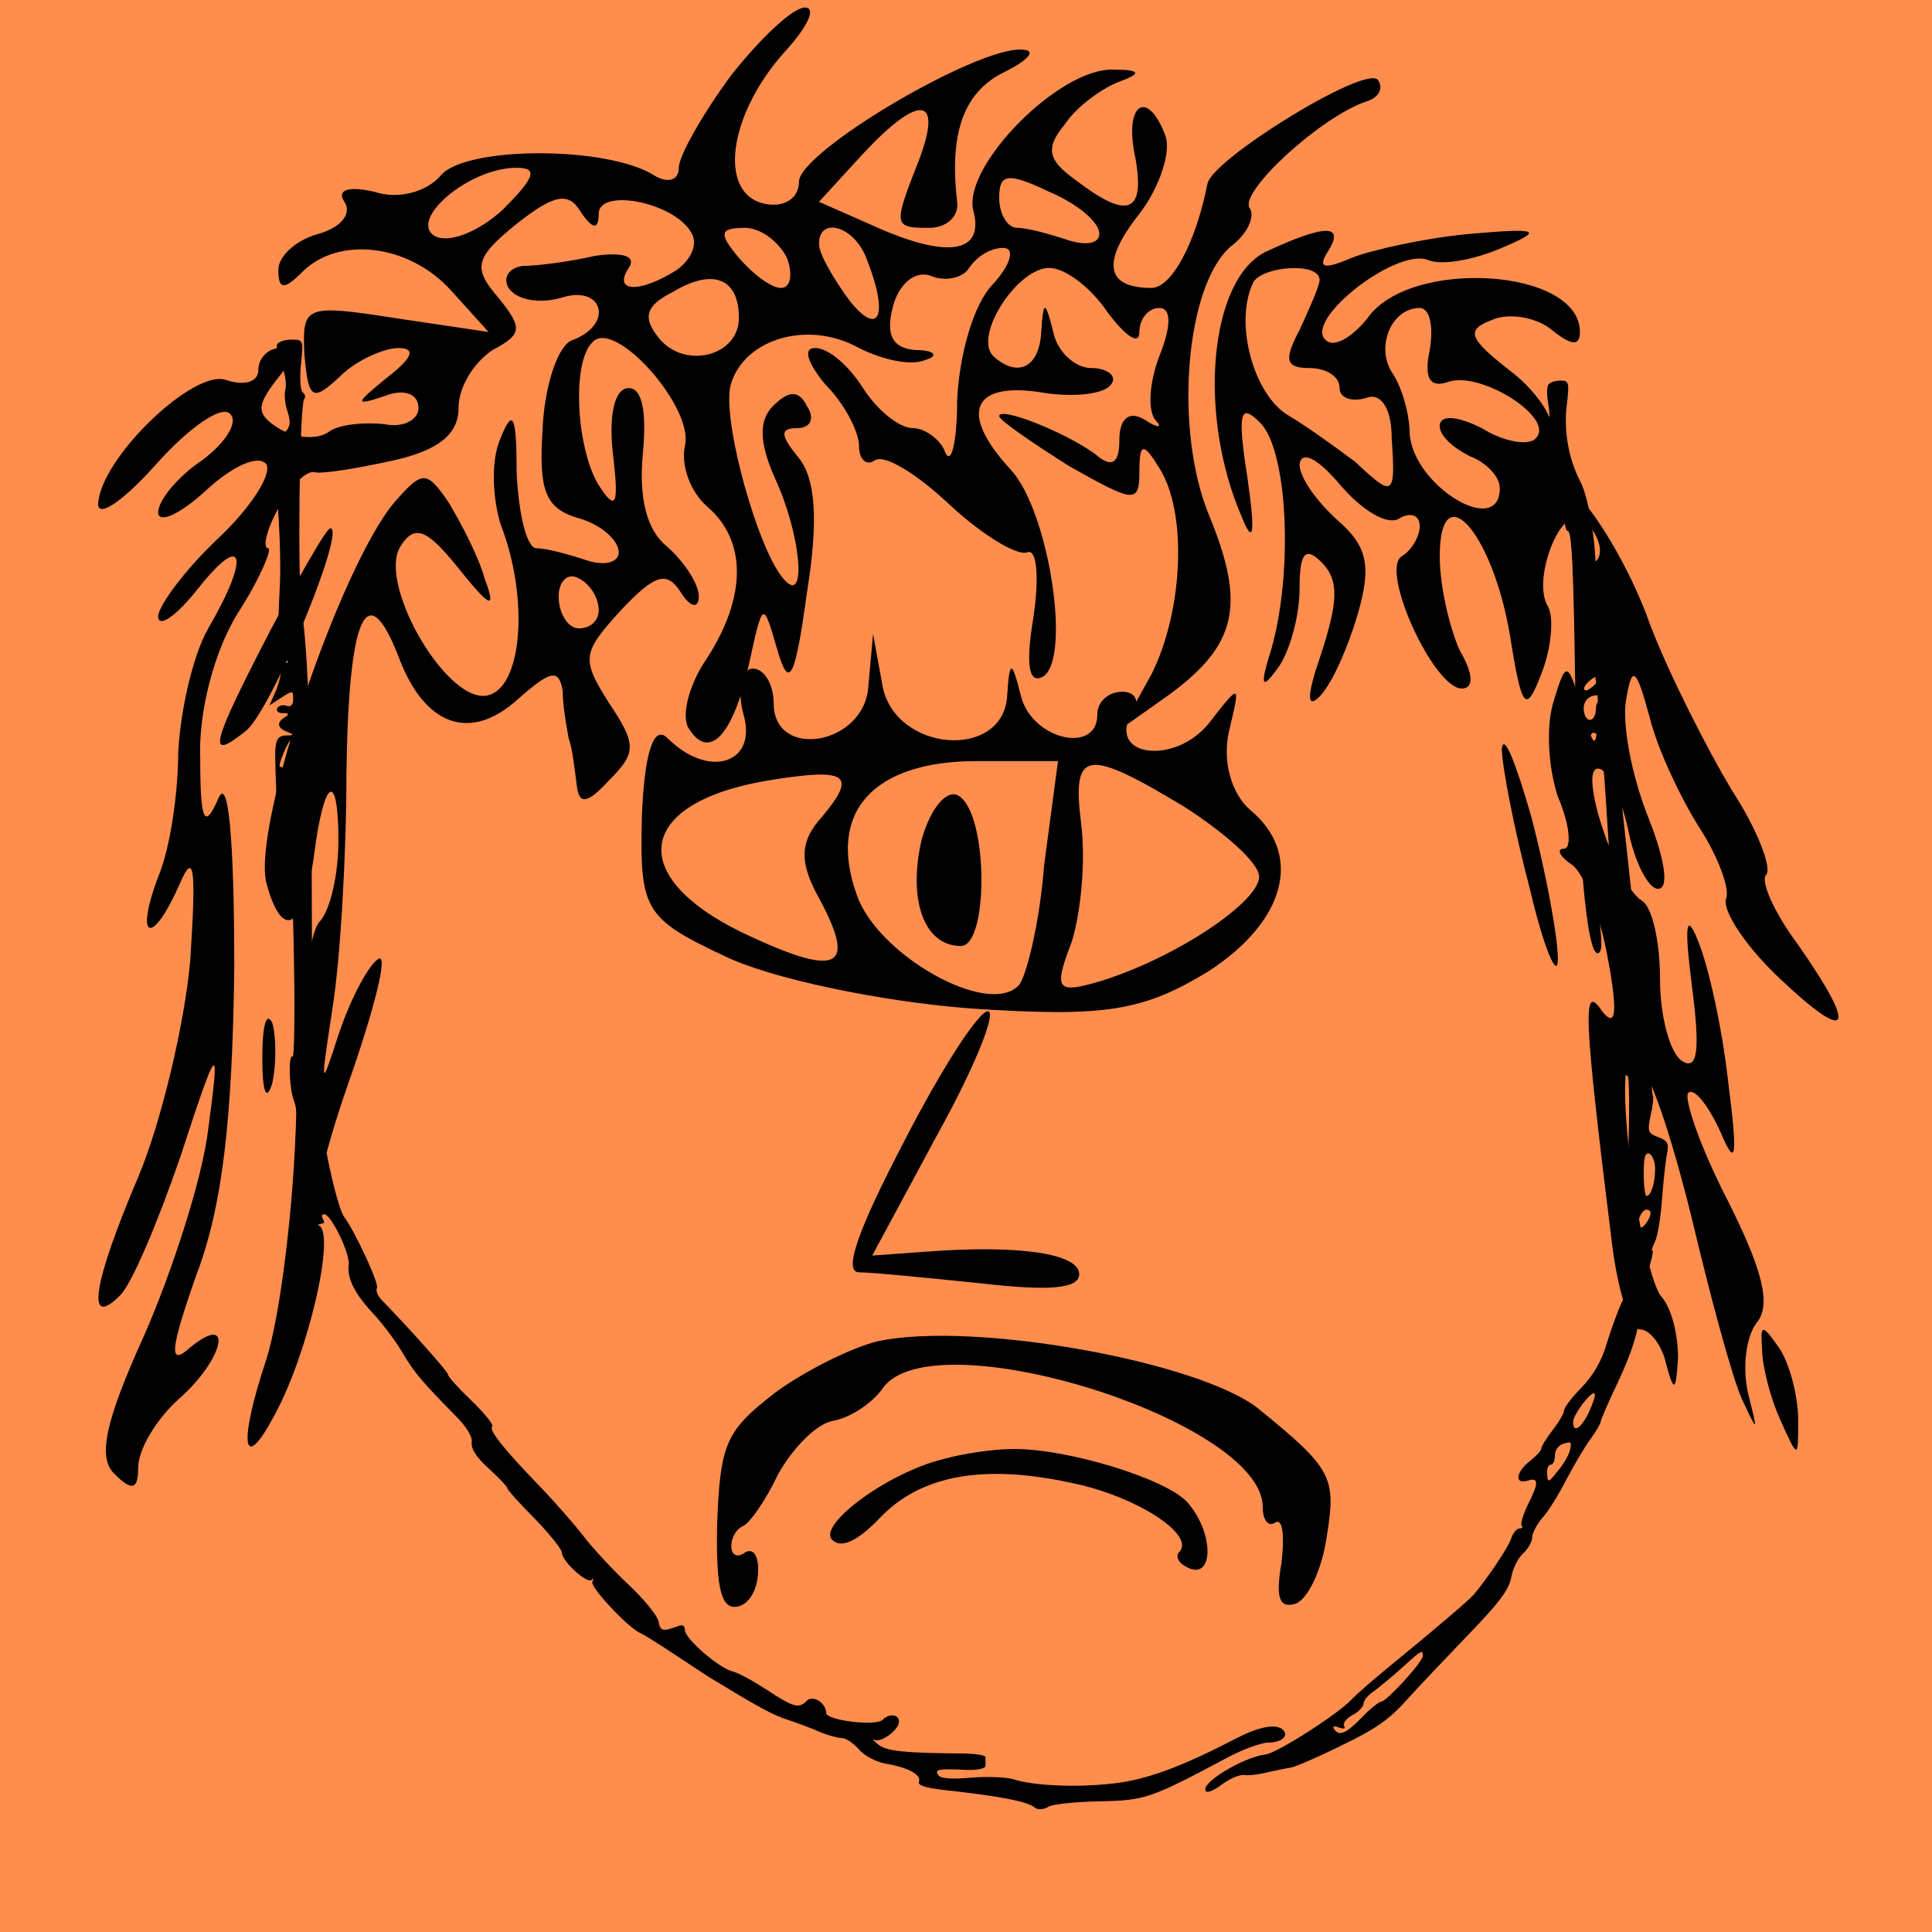
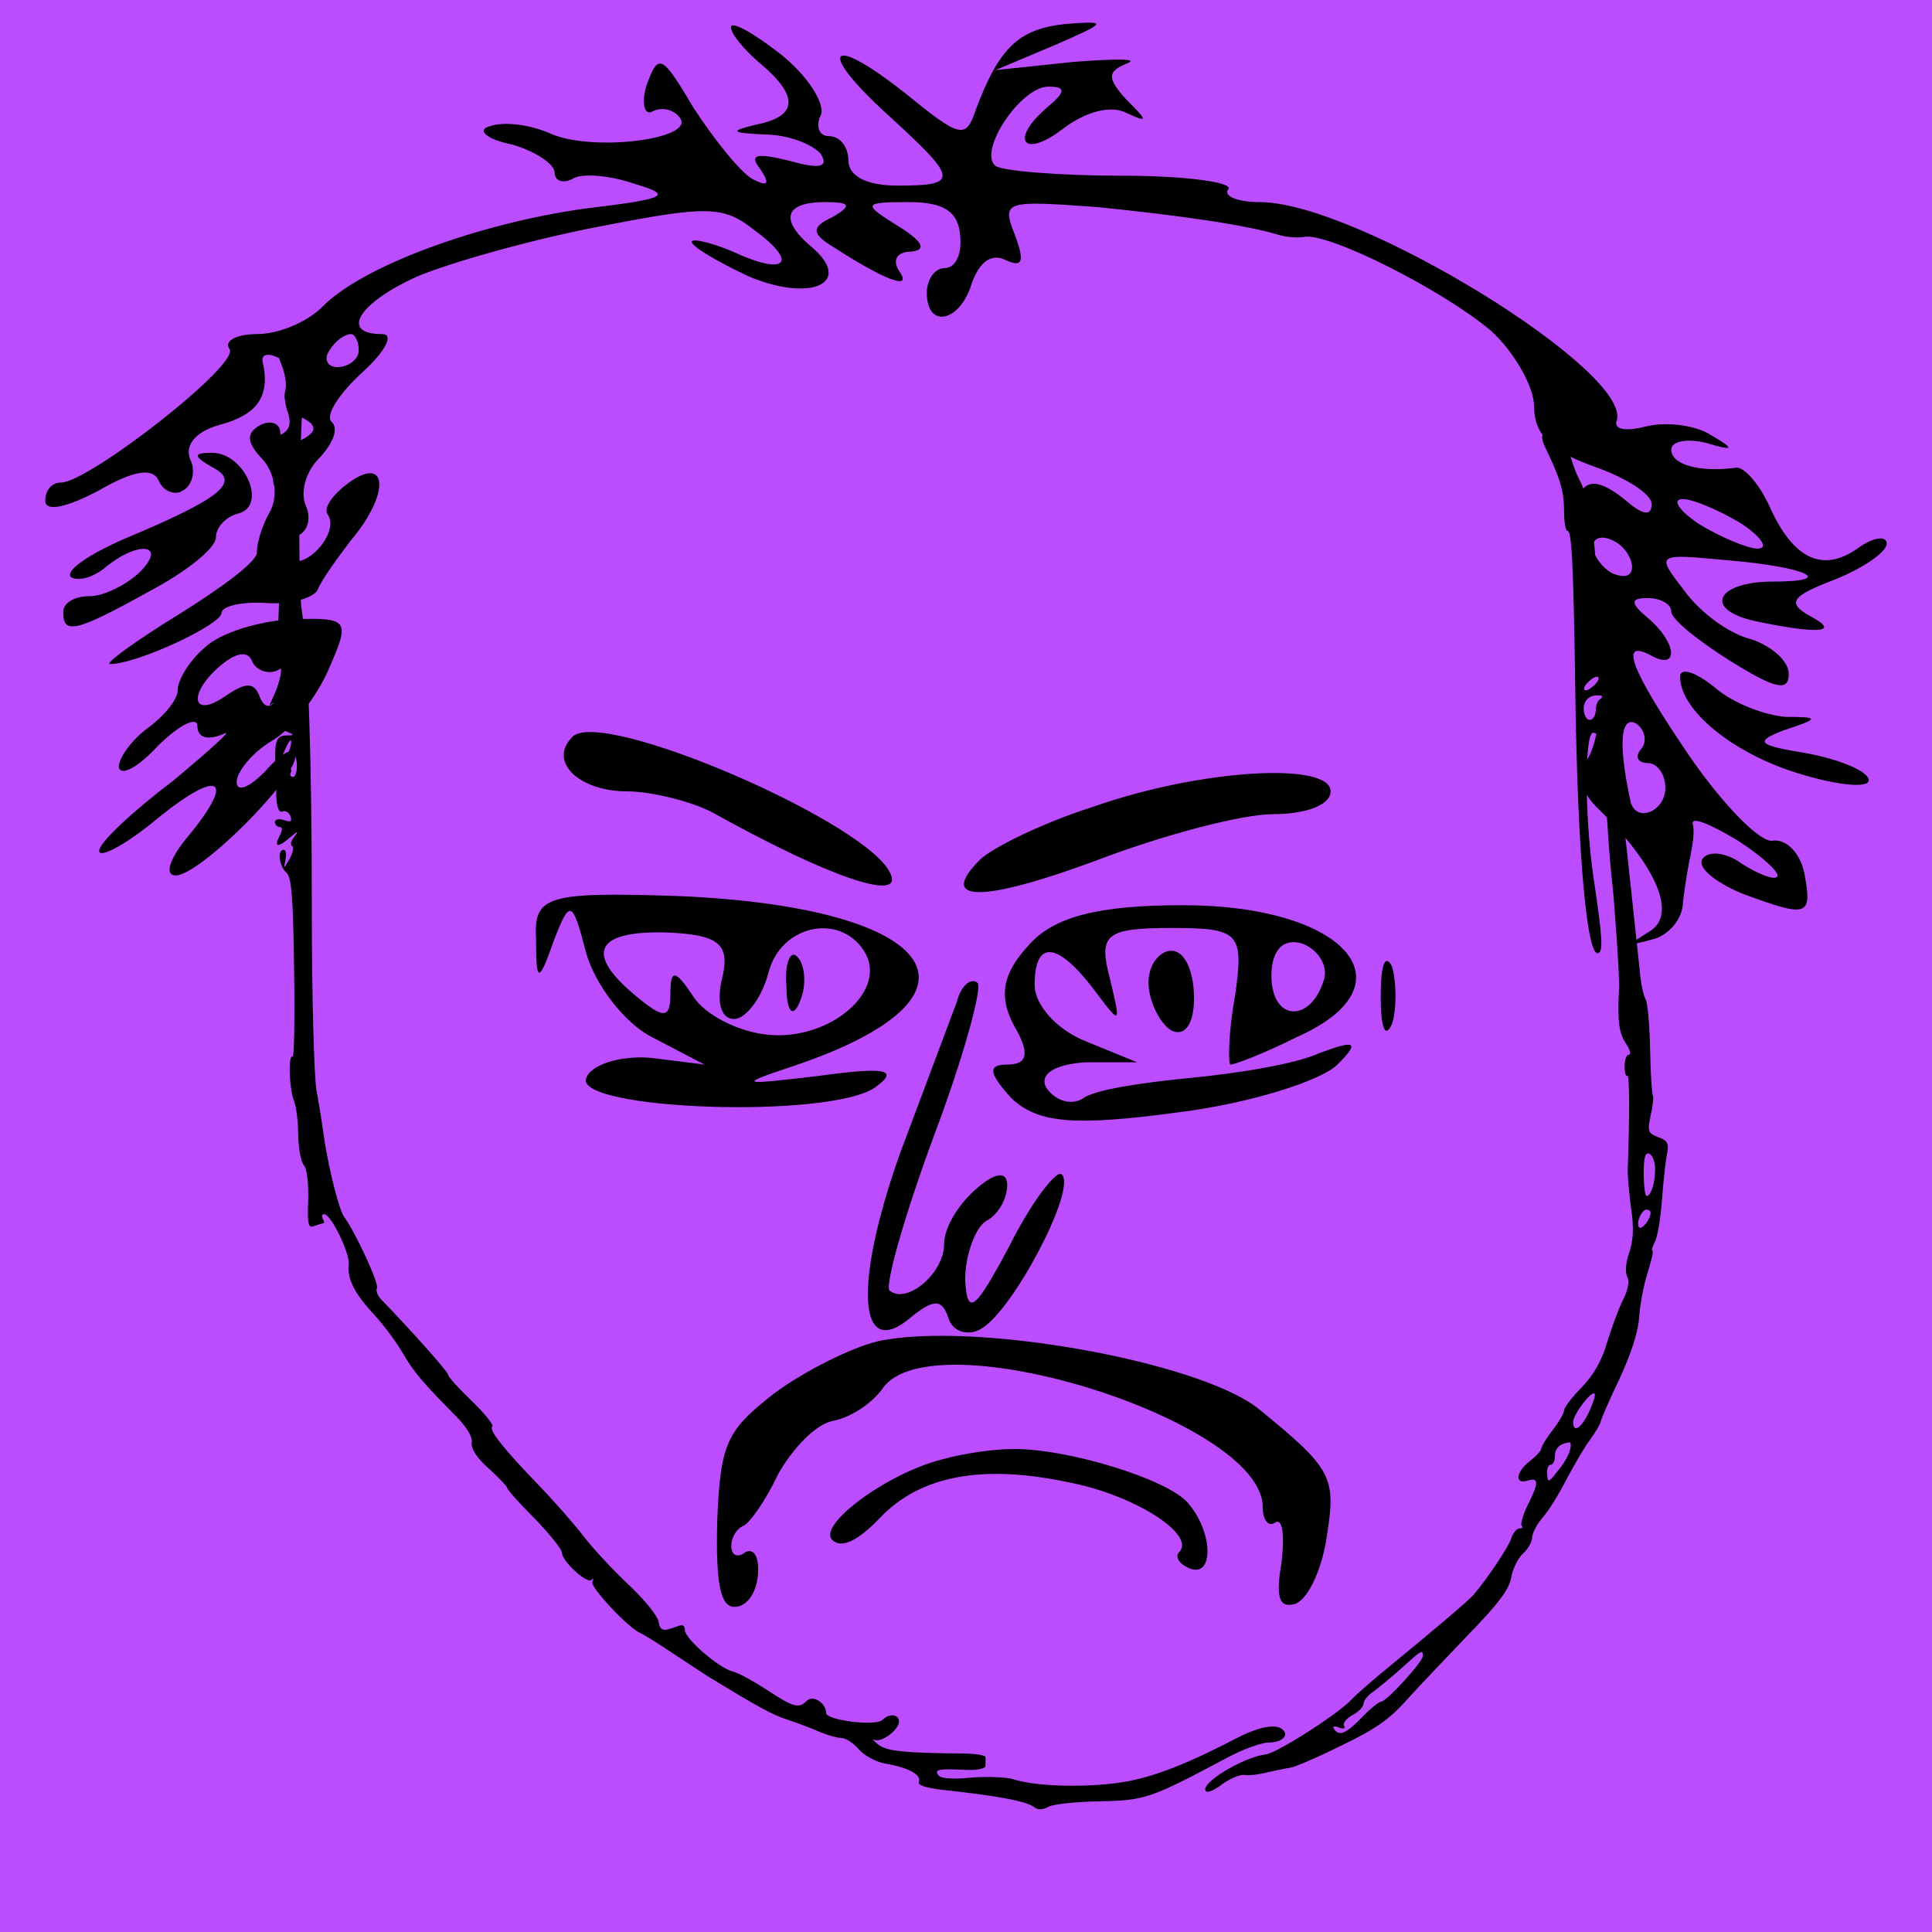
<svg xmlns="http://www.w3.org/2000/svg" width="256" height="256" viewBox="0 0 256 256" fill="none">
-   <g id="Frame 46">
-     <rect width="256" height="256" fill="#4DDFFF" />
-     <rect width="256" height="256" fill="#4DDFFF" />
-     <rect width="256" height="256" fill="#FF8D4D" />
+   <g id="Frame 43">
+     <rect width="256" height="256" fill="#BB4DFF" />
  </g>
  <g id="head">
    <path id="Vector" d="M36.733 45.604C36.552 45.905 36.794 47.112 37.276 48.259C37.759 49.406 38.001 50.915 37.82 51.579C37.639 52.243 37.759 53.631 38.121 54.597C38.906 56.89 37.94 57.856 34.5 58.218C33.595 58.339 34.017 60.089 34.983 60.089C35.466 60.089 35.707 60.331 35.526 60.693C35.345 60.995 35.466 61.296 35.888 61.296C36.311 61.296 36.431 61.9 36.311 62.805C36.13 63.65 36.19 64.314 36.371 64.314C36.794 64.314 37.276 73.428 37.095 77.291C36.673 86.043 36.733 86.767 37.639 87.25C38.303 87.672 38.303 87.793 37.759 87.853C37.276 87.853 37.035 88.216 37.216 88.578C37.337 89 37.035 90.268 36.612 91.415L35.707 93.467L37.276 92.441C38.785 91.475 38.846 91.475 38.846 92.622C38.846 93.406 38.544 93.708 38.001 93.527C37.518 93.346 36.975 93.467 36.733 93.829C36.552 94.191 36.854 94.493 37.458 94.493C38.303 94.493 38.363 94.613 37.759 95.036C36.612 95.7 36.733 96.484 38.061 96.967C39.027 97.39 39.027 97.45 37.88 97.45C36.612 97.51 36.371 98.174 36.492 101.434C36.492 102.399 36.612 104.27 36.612 105.538C36.673 106.987 36.975 107.711 37.397 107.53C37.82 107.349 38.303 107.65 38.484 108.133C38.725 108.858 38.544 108.978 37.639 108.677C36.975 108.435 36.431 108.556 36.431 108.918C36.431 109.28 36.733 109.582 37.035 109.582C37.458 109.582 37.458 109.944 37.035 110.789C36.25 112.298 36.854 112.358 38.484 110.91C39.51 110.065 39.63 110.065 38.966 110.91C38.544 111.453 38.423 111.996 38.725 112.117C38.966 112.177 38.846 112.962 38.363 113.807C37.578 115.195 37.578 115.195 37.82 113.928C38.001 113.203 37.88 112.6 37.578 112.6C36.733 112.6 36.975 114.773 37.94 115.618C38.604 116.161 38.846 118.696 38.966 128.293C39.087 134.871 38.966 140.122 38.785 140.002C38.182 139.64 38.303 144.046 38.906 145.736C39.268 146.52 39.51 148.693 39.51 150.444C39.57 152.254 39.872 154.005 40.294 154.427C40.656 154.85 40.898 156.721 40.837 159.014C40.717 162.273 40.837 162.756 41.622 162.455C42.165 162.273 42.709 162.092 42.829 162.092C43.01 162.092 42.95 161.791 42.769 161.489C42.588 161.127 42.648 160.885 42.95 160.885C43.855 160.885 46.33 165.955 46.209 167.525C45.968 169.456 46.994 171.448 49.71 174.345C50.857 175.612 52.486 177.785 53.331 179.234C54.84 181.829 55.987 183.157 60.272 187.503C61.781 189.012 62.626 190.339 62.506 191.124C62.385 191.909 63.109 193.116 64.739 194.564C66.127 195.832 67.213 196.979 67.213 197.16C67.213 197.401 68.843 199.212 70.835 201.204C72.827 203.256 74.456 205.308 74.456 205.73C74.456 206.877 77.776 209.895 78.379 209.352C78.621 209.05 78.681 209.171 78.5 209.593C78.078 210.197 83.268 215.75 84.898 216.414C85.32 216.595 87.252 217.802 89.244 219.13C91.236 220.458 93.288 221.785 93.831 222.147C100.168 226.01 102.402 227.278 104.393 227.881C105.661 228.304 107.592 229.028 108.679 229.511C109.705 229.934 110.972 230.296 111.515 230.296C112.059 230.296 113.085 230.96 113.809 231.805C114.533 232.65 116.042 233.434 117.249 233.676C120.207 234.159 122.078 235.124 121.776 236.03C121.535 236.573 122.561 236.875 124.975 237.176C132.278 237.961 136.081 238.685 137.046 239.47C137.469 239.832 138.193 239.832 138.917 239.41C139.521 239.047 142.599 238.746 145.677 238.685C151.713 238.565 152.437 238.323 162.517 232.951C164.629 231.805 167.164 230.899 168.07 230.899C170.001 230.899 170.967 229.813 169.76 229.028C168.734 228.425 166.561 228.907 163.784 230.356C156.481 234.159 151.834 235.849 147.428 236.331C142.539 236.875 136.926 236.633 134.149 235.728C133.304 235.486 130.83 235.366 128.657 235.547C126.061 235.788 124.552 235.667 124.311 235.185C123.828 234.46 124.311 234.34 128.053 234.521C129.502 234.581 130.588 234.34 130.588 233.977C130.588 233.615 130.588 233.132 130.588 232.831C130.588 232.589 129.441 232.408 127.993 232.348C119.664 232.287 117.491 232.046 116.344 231.141C115.74 230.658 115.499 230.356 115.861 230.537C116.766 230.96 119.12 229.209 119.12 228.123C119.12 227.157 117.853 226.976 116.948 227.881C116.042 228.787 109.463 227.942 109.463 226.976C109.463 225.648 107.713 224.562 106.928 225.346C105.842 226.433 105.178 226.252 101.677 223.958C99.927 222.811 97.875 221.665 97.09 221.484C95.219 221.001 90.753 217.138 90.753 215.991C90.753 215.388 90.451 215.206 89.727 215.508C87.795 216.233 87.493 216.112 87.252 214.844C87.131 214.12 85.381 211.947 83.329 210.016C81.277 208.084 78.5 205.127 77.233 203.437C75.965 201.807 73.309 198.789 71.378 196.798C66.731 191.969 64.739 189.494 65.222 189.012C65.463 188.83 64.196 187.261 62.506 185.632C60.755 183.942 59.367 182.433 59.367 182.131C59.367 181.769 54.418 176.216 50.555 172.232C50.012 171.689 49.77 170.965 49.951 170.663C50.253 170.12 47.115 163.3 45.606 161.247C44.942 160.342 43.674 155.332 43.01 151.228C42.769 149.417 42.286 146.339 41.924 144.408C41.622 142.537 41.32 132.035 41.32 121.17C41.32 99.623 40.837 86.525 39.992 80.912C39.389 77.17 39.691 53.933 40.294 52.907C40.536 52.605 40.415 52.182 40.113 52.001C39.811 51.76 39.691 50.13 39.872 48.32C40.234 45.06 40.173 45 38.665 45C37.82 45 36.975 45.241 36.733 45.604ZM38.423 99.14C38.182 99.683 38.303 99.985 38.604 99.744C38.966 99.563 39.268 100.227 39.328 101.192C39.389 102.158 39.148 102.943 38.846 102.943C38.484 102.943 38.363 102.641 38.544 102.339C38.725 101.977 38.484 101.735 38.001 101.735C37.458 101.735 37.035 101.615 37.035 101.494C37.035 100.83 38.242 98.114 38.484 98.114C38.665 98.114 38.604 98.537 38.423 99.14Z" fill="black" />
    <path id="Vector_2" d="M205.129 51.036C204.948 51.337 204.948 52.605 205.189 53.752C205.431 55.14 205.31 56.226 204.827 56.77C204.224 57.494 204.224 58.097 204.646 59.063C206.759 63.409 207.241 65.099 207.241 67.573C207.241 69.082 207.422 70.35 207.724 70.35C208.267 70.35 208.509 74.937 208.75 92.682C209.052 112.962 210.259 126.784 211.768 126.301C212.432 126.059 212.372 124.43 211.104 115.98C209.957 107.771 209.957 97.088 211.104 97.088C212.07 97.088 212.372 98.838 212.975 108.978C213.156 112.117 213.458 115.497 213.579 116.523C213.881 118.816 214.605 129.5 214.545 130.707C214.303 135.052 214.484 136.803 215.39 138.191C215.993 139.036 216.174 139.76 215.812 139.76C215.51 139.76 215.269 140.424 215.269 141.269C215.269 142.054 215.39 142.657 215.631 142.537C215.933 142.356 215.933 147.848 215.691 154.85C215.631 155.695 215.872 158.048 216.114 160.04C216.536 162.696 216.416 164.386 215.872 166.016C215.39 167.343 215.329 168.611 215.631 169.214C215.933 169.758 215.752 170.904 215.027 172.293C214.424 173.5 213.519 176.035 212.915 177.966C212.251 180.32 211.104 182.252 209.595 183.821C208.267 185.149 207.241 186.537 207.241 186.899C207.241 187.261 206.578 188.408 205.733 189.494C204.888 190.581 204.224 191.667 204.224 191.969C204.224 192.21 203.56 192.935 202.715 193.599C200.844 195.047 200.663 196.737 202.413 196.194C203.922 195.711 203.922 196.496 202.413 199.453C201.809 200.721 201.447 201.928 201.628 202.169C201.87 202.35 201.689 202.531 201.326 202.531C200.964 202.531 200.481 203.135 200.24 203.859C199.878 205.006 197.162 209.05 195.291 211.283C194.566 212.128 189.617 216.293 184.608 220.397C182.314 222.268 179.779 224.441 179.055 225.226C177.244 227.157 169.217 232.287 167.708 232.469C164.69 232.831 158.835 236.392 159.801 237.357C159.982 237.599 161.008 237.176 161.974 236.392C163 235.667 164.267 235.124 164.871 235.185C165.414 235.305 166.863 235.124 168.009 234.822C169.156 234.581 170.544 234.279 171.027 234.219C171.51 234.159 174.528 232.891 177.667 231.322C182.193 229.149 184.064 227.881 186.418 225.226C188.108 223.355 191.79 219.492 194.627 216.534C198.49 212.551 199.938 210.68 200.24 209.05C200.421 207.903 201.145 206.455 201.809 205.851C202.473 205.248 203.016 204.282 203.016 203.739C203.016 203.195 203.62 201.988 204.405 201.083C205.189 200.238 206.578 197.944 207.543 196.073C208.569 194.142 209.957 191.728 210.742 190.702C211.466 189.675 212.07 188.649 212.07 188.468C212.07 188.227 213.156 185.692 214.545 182.795C216.174 179.294 217.08 176.457 217.2 174.466C217.321 172.836 217.804 170.18 218.347 168.551C218.83 166.981 219.132 165.714 218.951 165.714C218.77 165.714 218.951 165.231 219.252 164.627C219.615 163.963 220.037 161.489 220.218 159.014C220.399 156.54 220.701 153.823 220.882 152.918C221.184 151.53 220.942 151.107 219.735 150.685C218.347 150.142 218.287 149.9 218.709 147.848C219.011 146.581 219.132 145.373 219.011 145.192C218.89 145.011 218.709 142.235 218.649 139.096C218.589 136.018 218.347 132.94 218.045 132.397C217.744 131.854 217.381 130.103 217.261 128.474C216.838 124.49 215.209 109.159 214.484 102.943C214.182 100.106 213.881 94.794 213.82 91.052C213.76 85.68 213.519 83.87 212.613 82.18C211.829 80.671 211.466 78.8 211.466 76.204C211.466 71.738 210.501 65.823 209.354 63.711C207.845 60.813 207.181 57.011 207.604 53.691C207.966 50.673 207.905 50.432 206.759 50.432C206.034 50.432 205.31 50.673 205.129 51.036ZM211.466 90.569C211.044 91.052 210.44 91.475 210.139 91.475C209.776 91.475 209.837 91.052 210.259 90.569C210.682 90.087 211.285 89.664 211.587 89.664C211.949 89.664 211.889 90.087 211.466 90.569ZM212.251 92.501C211.829 92.622 211.466 93.285 211.466 93.889C211.466 95.338 210.501 95.941 210.018 94.794C209.475 93.346 210.259 92.078 211.708 92.139C212.372 92.139 212.613 92.32 212.251 92.501ZM219.313 154.85C219.313 156.781 218.77 158.471 218.166 158.471C217.985 158.471 217.804 157.143 217.804 155.513C217.804 153.401 217.985 152.677 218.528 152.858C218.951 153.039 219.313 153.944 219.313 154.85ZM218.709 160.704C218.709 161.549 217.562 162.998 217.2 162.636C216.717 162.153 217.502 160.282 218.166 160.282C218.468 160.282 218.709 160.463 218.709 160.704ZM210.561 187.08C209.535 189.253 208.449 189.977 208.449 188.408C208.449 187.442 210.863 184.243 211.285 184.666C211.466 184.787 211.104 185.873 210.561 187.08ZM208.026 192.15C207.905 192.754 207.181 194.021 206.396 194.927C205.189 196.496 205.069 196.496 205.008 195.349C204.948 194.625 205.129 194.082 205.491 194.082C205.793 194.082 206.034 193.538 206.034 192.935C206.034 191.909 206.698 191.245 207.966 191.124C208.147 191.064 208.207 191.547 208.026 192.15ZM188.531 219.431C188.531 220.216 183.702 225.467 183.038 225.467C182.737 225.467 181.529 226.433 180.443 227.58C178.33 229.752 177.425 230.115 176.761 229.089C176.52 228.726 176.822 228.666 177.425 228.907C178.089 229.149 178.33 229.028 178.089 228.666C177.908 228.364 178.391 227.7 179.175 227.278C180.02 226.855 180.684 226.131 180.684 225.709C180.684 225.346 181.288 224.562 182.073 224.079C182.797 223.536 184.487 222.147 185.754 221.001C188.35 218.647 188.531 218.526 188.531 219.431Z" fill="black" />
  </g>
-   <g id="hair">
-     <path id="Vector" d="M96.845 10.023C93.131 15.065 89.947 20.639 89.947 22.231C89.947 23.823 88.62 24.354 86.763 23.292C80.66 19.311 61.556 19.311 58.372 23.292C56.515 25.415 52.8 26.477 49.616 25.415C46.167 24.619 44.575 25.15 45.636 26.742C46.697 28.335 45.105 30.192 42.187 30.988C39.268 31.785 36.88 33.908 36.88 35.765C36.88 38.419 37.676 38.419 40.064 36.031C44.84 31.254 54.127 32.315 59.699 38.419L64.74 43.992L52.269 42.135C40.329 40.277 40.064 40.542 40.329 46.911C40.86 53.015 41.391 53.281 45.105 49.831C47.228 47.708 50.943 46.115 52.8 46.115C55.188 46.115 54.657 47.442 51.208 50.096C46.963 53.546 46.963 53.812 50.943 52.485C53.596 51.423 55.453 52.219 55.453 54.077C55.453 55.669 53.331 56.731 50.943 56.2C48.289 55.935 44.84 56.2 43.513 57.261C41.921 58.323 39.003 58.058 36.88 56.731C33.961 54.873 33.961 53.812 36.615 50.361C39.003 47.442 39.268 46.115 37.145 46.115C35.553 46.115 34.227 47.442 34.227 49.035C34.227 50.627 32.369 51.158 29.981 50.361C25.736 48.769 13.265 60.712 13 66.815C13 68.673 16.449 66.285 20.695 61.508C24.94 56.731 29.451 53.546 30.512 54.873C31.573 55.935 29.981 58.589 26.797 60.977C23.613 63.1 20.96 66.285 20.96 67.877C20.96 69.469 23.879 68.142 27.328 64.958C30.777 61.773 34.227 60.181 35.288 61.508C36.084 62.835 33.165 67.346 28.92 71.327C24.409 75.573 20.96 80.35 20.96 81.677C20.96 83.269 23.348 81.677 26.267 77.962C32.369 70.265 33.165 73.715 27.593 83.269C25.471 86.985 23.879 94.415 23.613 99.723C23.613 105.031 22.552 112.462 20.96 116.177C17.776 124.669 20.164 125.465 23.879 116.973C25.736 112.727 26.001 115.115 25.205 127.323C24.409 136.081 21.225 149.085 18.307 155.985C12.204 170.315 11.408 176.154 15.919 171.642C17.511 170.05 20.96 161.823 23.879 153.331C28.92 137.938 29.185 137.673 27.593 149.615C26.797 156.25 22.817 168.458 19.103 176.95C13.796 188.627 13 193.138 15.123 195.262C17.511 197.65 18.307 197.385 18.307 194.465C18.307 192.077 20.695 188.096 23.613 185.442C29.716 180.135 31.043 173.765 25.205 178.542C22.287 181.196 22.552 178.808 26.001 168.988C29.451 159.965 30.777 148.554 31.043 128.385C31.043 111.135 30.247 102.642 28.92 105.827C27.063 110.073 26.532 108.746 26.532 100.519C26.267 94.415 28.389 86.189 31.573 81.146C34.492 76.635 36.084 72.654 35.553 72.654C34.757 72.654 35.288 70.265 36.88 67.346C38.472 64.427 40.595 62.304 41.656 62.569C42.717 62.835 47.493 62.038 52.269 60.977C58.107 59.65 60.76 57.527 60.76 54.077C60.76 51.158 62.883 47.973 65.271 46.381C69.251 44.258 69.251 43.462 66.067 39.481C62.617 35.5 62.883 34.173 68.455 29.662C73.496 25.681 75.353 25.415 76.945 28.069C78.537 30.458 79.333 30.458 79.333 28.335C79.333 24.885 89.151 26.742 91.539 30.723C92.6 32.315 91.539 34.438 89.681 35.765C84.64 38.95 81.191 38.685 83.313 35.5C84.375 33.908 82.517 33.377 78.803 33.908C75.353 34.704 71.108 35.235 69.251 35.235C67.393 35.5 66.597 36.827 67.393 38.154C68.455 39.746 71.373 40.277 74.292 39.481C79.864 37.623 81.456 42.931 75.884 45.054C74.027 45.585 72.169 50.892 71.904 56.731C71.373 64.958 72.169 67.346 76.68 68.673C79.599 69.469 81.987 71.592 81.987 73.185C81.987 74.511 80.129 75.042 77.741 74.246C75.353 73.45 72.435 72.654 71.108 72.654C69.781 72.654 68.72 68.142 68.455 62.569C68.455 54.873 67.924 54.077 66.332 58.058C65.005 60.977 65.271 66.019 66.332 69.469C70.047 79.023 69.251 90.435 65.005 92.027C59.699 94.15 49.881 77.431 53.065 72.388C54.923 69.469 56.515 70 60.76 75.308C65.005 80.615 65.801 80.881 64.209 76.635C63.413 73.715 61.025 69.204 59.433 66.55C56.515 62.304 55.984 62.304 52.269 66.55C45.105 75.042 33.431 109.277 35.288 116.973C37.411 124.935 40.329 123.077 41.656 112.992C42.983 102.908 44.84 102.112 44.84 111.4C44.84 115.912 43.779 120.423 42.452 122.015C40.86 123.342 39.533 134.488 39.268 146.962C39.003 159.435 37.145 174.296 35.288 180.135C31.573 191.281 32.104 195.527 36.349 187.565C40.86 179.338 44.575 163.15 42.187 162.354C40.86 161.823 42.717 153.331 46.167 143.512C49.616 133.692 51.473 126.262 50.147 127.058C48.82 127.854 46.432 132.365 44.84 137.142C42.452 144.573 42.452 144.042 44.044 133.692C45.105 127.058 45.901 113.258 45.901 102.642C46.167 81.677 48.555 76.104 52.8 86.985C56.249 96.273 62.352 98.396 68.72 92.558C72.965 88.842 74.027 88.577 74.557 91.496C74.557 93.619 75.088 96.273 75.353 97.865C75.884 99.192 76.149 102.112 76.415 103.969C76.68 106.623 77.741 106.623 80.66 103.438C84.375 99.723 84.375 98.662 80.66 93.088C76.945 87.25 77.211 86.454 82.252 80.881C86.763 76.104 88.355 75.573 90.212 78.492C91.539 80.615 92.6 80.615 92.6 79.023C92.6 77.431 90.743 74.511 88.355 72.388C85.701 70.265 84.64 66.019 85.171 60.181C85.701 54.873 85.171 51.423 83.313 51.423C81.456 51.423 80.66 54.873 81.191 59.915C81.987 66.55 81.721 67.877 79.599 64.692C76.415 60.181 75.619 47.973 78.537 45.319C81.456 42.135 92.069 54.077 90.743 59.119C90.212 61.773 91.539 65.223 93.661 67.081C98.968 71.592 98.968 79.023 93.661 87.25C91.273 90.7 90.212 94.946 91.273 96.538C93.927 100.785 97.111 97.6 99.233 88.046C101.091 79.554 101.091 79.554 102.948 85.923C104.54 91.496 105.336 90.169 106.928 78.492C108.52 68.673 107.989 63.365 105.867 60.712C103.479 57.792 103.213 56.731 105.601 56.731C107.459 56.731 107.989 55.404 106.928 53.812C105.867 51.688 104.54 51.688 102.417 53.812C100.56 55.669 100.56 58.589 102.683 63.365C106.132 70.796 106.928 80.085 104.009 76.9C100.56 73.45 95.519 55.404 96.845 50.892C98.703 44.788 107.193 42.4 113.827 46.115C117.011 47.708 120.725 48.504 122.583 47.708C124.44 47.177 123.909 46.381 121.256 46.381C118.337 46.115 117.276 44.523 118.337 40.542C119.133 37.623 121.256 35.765 123.379 36.562C125.236 37.358 127.624 36.827 128.42 35.5C129.481 33.908 131.339 32.846 132.931 32.846C134.523 32.846 133.992 34.969 131.604 37.623C128.951 40.277 127.093 47.177 126.828 53.015C126.828 58.589 126.032 61.773 125.236 59.915C124.705 58.323 122.583 56.731 120.991 56.731C119.133 56.731 116.215 54.342 114.357 51.423C112.5 48.504 109.847 46.115 107.989 46.115C106.397 46.115 106.928 47.973 109.316 50.892C111.969 53.546 113.827 57.261 113.827 59.119C113.827 60.977 114.888 61.773 115.949 60.977C117.276 60.181 121.521 62.835 125.767 66.815C130.012 70.796 134.788 73.715 136.115 73.185C137.441 72.654 137.707 76.635 136.911 81.942C135.849 88.311 136.38 90.7 138.237 89.638C141.952 87.25 139.033 67.877 133.992 62.304C127.093 54.873 128.685 50.627 137.707 51.954C142.217 52.75 146.463 52.219 147.259 50.892C148.055 49.831 146.728 48.769 144.605 48.769C142.483 48.769 140.095 46.646 139.564 43.992C138.503 39.746 138.237 39.746 137.972 43.992C137.707 48.769 134.788 50.096 131.604 47.177C128.951 44.523 134.788 35.5 139.033 35.5C141.156 35.5 144.605 38.154 146.728 41.339C149.116 44.523 150.973 45.85 150.973 43.992C150.973 42.4 152.035 40.808 153.627 40.808C155.219 40.808 155.219 43.196 153.627 47.177C152.3 50.627 152.035 54.342 153.096 55.669C154.157 56.731 153.361 56.731 151.769 55.669C149.647 54.342 148.32 55.404 148.32 58.323C148.32 61.508 147.259 62.038 145.136 60.181C141.156 57.261 132.4 53.812 132.4 55.139C132.4 55.669 136.645 58.589 141.687 61.773C150.177 66.55 150.973 66.815 150.973 62.569C150.973 58.589 151.504 58.589 153.627 62.038C157.341 67.877 156.811 80.881 152.565 89.373L148.585 96.538L154.953 92.027C163.975 85.392 165.036 80.085 160.26 68.408C155.484 56.996 157.076 37.623 163.179 32.581C165.301 30.988 166.363 28.6 165.567 27.538C164.24 25.415 174.853 15.596 180.956 13.473C182.813 12.942 183.344 11.615 182.548 10.554C180.691 8.696 160.525 21.169 159.995 24.354C158.403 32.315 155.219 38.154 152.565 38.154C146.463 38.154 145.932 34.704 150.973 28.335C153.627 24.885 155.219 20.108 154.423 17.985C152.035 11.615 148.851 13.739 150.443 20.904C151.769 28.335 149.381 29.131 142.483 23.823C138.768 21.169 138.503 19.577 141.156 16.392C142.748 14.004 146.197 11.615 148.32 10.819C151.239 9.758 151.239 9.227 147.524 9.227C140.36 8.962 127.624 21.965 128.951 27.804C130.543 33.642 125.501 34.438 115.153 29.662L108.52 26.742L114.357 20.373C121.787 12.412 124.971 12.677 121.787 21.169C118.337 29.927 118.337 30.192 123.113 30.192C125.501 30.192 127.093 28.6 126.828 26.742C125.767 17.719 127.624 12.146 133.196 9.492C136.38 7.9 137.441 6.573 135.319 6.573C129.216 6.308 105.867 20.108 105.867 24.088C105.867 26.212 104.009 27.538 101.356 27.008C94.988 25.681 96.58 15.065 104.009 6.838C106.928 3.654 108.255 1 106.663 1C105.071 1 100.825 4.981 96.845 10.023ZM66.597 27.804C63.413 30.723 59.433 32.315 57.576 31.254C54.127 29.131 62.087 22.231 68.455 22.231C71.373 22.231 70.843 23.558 66.597 27.804ZM145.667 30.988C145.667 32.315 143.809 32.581 141.421 31.785C139.033 30.988 136.115 30.192 134.788 30.192C133.461 30.192 132.4 28.335 132.4 26.212C132.4 23.027 133.461 22.762 139.033 25.415C142.748 27.008 145.667 29.396 145.667 30.988ZM104.275 34.173C105.071 36.296 104.805 38.154 103.479 38.154C102.152 38.154 99.764 36.296 97.907 34.173C95.253 30.988 95.253 30.192 98.703 30.192C100.825 30.192 103.213 32.05 104.275 34.173ZM114.888 34.438C117.807 41.869 116.48 44.788 112.5 39.746C110.377 36.827 108.52 33.642 108.52 32.315C108.52 28.6 113.296 29.927 114.888 34.438ZM97.907 42.135C97.907 47.177 90.743 49.035 87.293 44.788C85.171 42.135 85.436 40.542 89.151 38.685C94.457 35.5 97.907 36.827 97.907 42.135ZM79.333 80.881C79.333 82.208 78.272 83.269 76.68 83.269C75.353 83.269 74.027 81.412 74.027 79.023C74.027 76.9 75.353 75.838 76.68 76.635C78.272 77.431 79.333 79.288 79.333 80.881Z" fill="black" />
-     <path id="Vector_2" d="M35.819 83.535C27.859 98.927 27.328 101.05 32.635 96.804C36.084 93.885 45.901 70 43.779 70C43.248 70 39.799 76.104 35.819 83.535Z" fill="black" />
-     <path id="Vector_3" d="M167.689 33.377C160.26 37.092 158.668 54.873 164.505 68.408C166.097 72.388 166.363 70.796 165.301 63.365C163.975 54.873 164.24 53.281 166.893 55.935C170.608 59.385 171.404 75.573 168.485 85.923C166.893 90.965 167.159 91.496 169.281 88.577C170.873 86.454 172.2 81.677 172.2 77.962C172.2 73.185 172.996 72.388 175.119 74.512C177.507 76.9 177.241 79.819 175.119 86.454C173.261 91.762 172.996 94.15 174.853 92.292C176.445 90.7 178.568 85.923 179.895 81.412C181.752 75.042 181.221 72.388 177.241 68.939C174.588 66.55 172.2 63.365 172.2 61.508C172.465 59.65 174.588 60.712 177.507 64.162C180.425 67.612 183.875 69.735 185.467 68.673C186.793 67.877 188.12 68.142 188.12 69.735C188.12 71.062 187.059 72.919 185.732 73.715C182.813 75.573 189.977 91.231 193.692 91.231C195.284 91.231 195.284 89.373 193.427 86.189C192.1 83.269 190.773 77.696 190.773 73.715C190.773 62.835 197.672 70.265 200.06 84.065C201.652 94.15 202.183 94.681 204.305 89.108C205.632 85.658 205.897 81.677 205.101 80.35C202.979 76.9 206.693 67.081 209.612 68.673C210.939 69.735 212 71.592 212 72.919C212 74.512 210.939 75.042 209.612 73.981C208.02 73.185 208.02 75.838 209.612 81.146C210.939 85.923 212 92.292 211.735 95.212C211.469 99.458 211.204 99.192 209.612 93.885C207.755 87.515 207.489 87.515 205.897 92.823C204.836 96.008 205.101 101.581 206.428 105.562C208.02 109.277 208.285 112.462 207.224 112.462C206.163 112.462 206.693 113.523 208.285 114.585C209.877 115.646 212 121.219 213.061 127.058C214.388 134.223 214.123 136.346 212.265 133.958C209.612 129.977 209.877 134.754 213.592 164.742C214.388 171.112 215.98 176.154 217.307 176.154C218.633 176.154 220.225 178.277 220.756 180.665C221.817 184.646 222.083 184.381 222.348 179.869C222.348 176.95 221.552 173.5 220.225 171.908C218.899 170.581 217.041 162.354 215.98 153.596C213.592 132.631 218.103 136.877 224.205 161.558C226.593 171.642 229.512 182.523 230.839 185.442C232.961 189.954 232.961 189.954 231.635 184.646C230.839 181.196 231.369 177.215 232.696 175.358C234.819 172.969 233.492 168.192 228.981 159.169C225.267 152.004 223.144 145.635 223.675 144.838C224.471 144.042 226.328 146.431 227.92 149.881C230.043 154.923 230.308 153.596 228.981 143.246C228.185 136.081 226.328 127.854 225.001 124.669C223.409 120.688 223.144 122.546 224.205 130.773C225.267 139 225.001 141.919 222.879 140.592C221.287 139.531 219.96 134.754 219.96 129.712C219.96 124.669 218.899 120.158 217.572 119.362C214.123 117.238 209.081 101.846 211.735 101.846C213.061 101.846 214.653 105.296 215.715 109.808C216.511 114.054 218.368 117.769 219.695 117.769C221.287 117.769 220.491 113.523 218.368 108.215C216.245 102.908 214.919 96.008 215.449 92.823C216.245 88.046 216.776 88.312 218.633 95.212C219.695 99.458 222.879 106.092 225.267 109.808C227.655 113.523 229.247 117.769 228.716 119.096C228.185 120.688 231.369 125.465 235.88 129.712C245.167 138.469 246.228 136.612 238.268 125.2C235.084 120.954 233.227 116.708 234.023 115.912C234.819 115.115 232.961 110.073 229.512 104.765C226.328 99.458 221.287 89.638 218.633 82.739C216.245 75.838 211.735 68.408 209.347 66.019C206.693 63.631 205.101 59.915 205.632 58.058C206.428 56.2 204.04 52.219 200.325 49.3C194.488 44.788 194.223 43.727 197.672 42.4C200.06 41.339 203.775 42.135 205.632 43.727C208.285 45.85 209.347 45.85 209.347 43.992C209.347 35.5 186.793 34.173 181.221 42.135C179.099 44.788 176.711 46.115 175.649 45.054C172.731 42.4 184.936 32.846 189.181 34.438C191.039 35.235 195.284 34.438 198.999 32.846C204.571 30.458 204.04 30.192 194.753 30.988C188.916 31.519 181.752 33.112 179.099 34.173C175.384 35.765 174.588 35.5 175.915 33.377C178.303 29.662 175.649 29.662 167.689 33.377ZM174.853 37.092C174.853 37.889 173.527 40.808 172.2 43.727C170.077 47.708 170.343 48.769 173.527 48.769C175.649 48.769 177.507 49.831 177.507 51.423C177.507 52.75 179.099 53.281 180.956 52.75C182.813 51.954 184.405 53.812 184.405 58.058C184.936 65.754 184.671 66.019 179.629 61.242C177.507 59.65 173.527 56.731 170.873 55.139C166.097 52.485 163.444 42.665 166.097 37.358C167.424 35.235 174.853 34.704 174.853 37.092ZM189.447 46.381C188.651 50.096 189.447 51.423 191.835 50.627C196.08 49.035 206.163 55.404 203.509 58.058C202.713 59.119 199.264 58.589 196.345 56.731C193.161 55.139 190.773 54.873 190.773 56.465C190.773 57.792 192.631 59.385 194.753 60.446C196.876 61.242 198.733 63.1 198.733 64.692C198.733 71.327 187.324 64.427 186.793 57.527C186.793 54.873 185.732 51.158 184.405 49.3C182.283 45.85 184.405 40.808 188.12 40.808C189.447 40.808 189.977 43.196 189.447 46.381Z" fill="black" />
-     <path id="Vector_4" d="M198.999 99.192C198.999 101.315 200.591 109.808 202.713 117.769C204.571 125.731 206.428 129.977 206.428 127.058C206.428 124.138 204.836 115.646 202.979 108.481C200.856 101.05 199.264 97.069 198.999 99.192Z" fill="black" />
-     <path id="Vector_5" d="M34.757 140.327C34.757 144.573 35.288 146.165 36.084 143.512C36.615 141.123 36.615 137.408 36.084 135.55C35.288 133.958 34.757 135.815 34.757 140.327Z" fill="black" />
-     <path id="Vector_6" d="M233.492 178.808C233.492 180.931 234.553 185.177 235.88 188.096C238.268 193.404 238.268 193.404 238.268 188.096C238.268 185.177 237.207 180.931 235.88 178.808C233.492 175.358 233.227 175.358 233.492 178.808Z" fill="black" />
+   <path d="M96.851 3.608C96.851 4.483 98.668 6.669 100.745 8.418C105.936 12.79 105.677 15.414 100.226 16.506C96.591 17.381 96.851 17.6 101.264 17.818C104.379 17.818 107.753 19.13 108.791 20.442C109.83 22.19 108.532 22.409 104.638 21.316C100.226 20.223 99.187 20.442 100.745 22.409C102.043 24.377 101.783 24.814 99.706 23.721C98.149 22.846 94.775 18.693 91.919 14.32C87.766 7.325 87.247 6.888 85.689 11.26C84.911 13.665 85.43 15.414 86.468 14.758C87.766 14.102 89.323 14.539 90.102 15.632C92.179 18.474 78.162 20.223 72.711 17.6C70.115 16.506 66.74 16.069 64.923 16.725C63.106 17.162 64.404 18.474 67.779 19.13C70.894 20.004 73.489 21.753 73.489 22.846C73.489 23.939 74.528 24.377 75.826 23.721C77.123 22.846 81.017 23.284 84.132 24.377C89.323 25.907 88.285 26.344 77.383 27.656C63.366 29.623 47.791 35.307 42.6 40.772C40.523 42.74 36.889 44.27 34.034 44.27C31.438 44.27 29.621 45.145 30.4 46.238C31.957 48.205 11.711 63.945 8.077 63.945C6.779 63.945 6 65.038 6 66.35C6 67.88 8.855 67.224 13.008 65.038C17.94 62.196 20.277 61.978 21.055 63.727C21.575 65.038 23.132 65.694 24.17 65.038C25.468 64.382 25.987 62.415 25.209 60.885C24.43 58.917 25.987 57.168 29.102 56.294C34.034 54.982 35.851 52.577 34.813 47.986C34.553 46.894 35.592 46.675 37.149 47.549C38.706 48.205 38.966 49.954 38.187 51.266C37.149 52.577 37.928 54.326 39.745 55.201C42.081 56.294 42.081 57.168 40.004 58.261C38.447 59.136 37.149 58.699 37.149 57.387C37.149 56.075 35.851 55.638 34.553 56.294C32.477 57.387 32.736 58.699 34.813 60.885C36.37 62.633 36.889 65.475 35.851 67.662C34.553 69.848 34.034 72.252 34.034 73.127C34.294 74.22 29.621 77.718 23.651 81.434C17.94 84.932 13.787 87.992 14.566 87.992C18.2 87.992 29.362 82.746 29.362 81.215C29.362 80.341 31.957 79.685 35.332 79.904C38.447 80.122 41.562 79.248 42.081 78.155C42.6 76.843 44.677 74.001 46.494 71.597C51.685 65.475 51.425 60.229 46.234 63.945C44.157 65.475 42.86 67.224 43.379 68.099C45.196 70.504 40.264 75.969 37.928 74.001C36.889 72.908 37.149 71.597 38.966 71.159C40.783 70.722 41.302 68.755 40.523 67.006C39.745 65.257 40.523 62.415 42.34 60.666C44.157 58.699 44.936 56.731 43.898 55.856C43.119 54.982 44.936 52.14 48.051 49.298C51.166 46.456 52.204 44.27 50.647 44.27C44.936 44.27 47.532 40.117 55.319 36.619C59.472 34.87 70.115 31.809 79.2 30.06C93.736 27.218 95.813 27.218 99.966 30.498C105.936 34.87 104.119 36.619 97.111 33.34C93.996 32.028 91.66 31.591 91.66 32.028C91.66 32.684 95.034 34.651 99.187 36.619C107.494 40.117 113.204 37.493 107.494 32.684C103.34 29.186 103.86 26.781 109.311 26.781C112.685 26.781 112.945 27.218 110.349 28.749C107.494 30.06 107.494 30.935 110.349 32.684C117.098 37.056 120.991 38.586 119.174 35.963C118.136 34.433 118.915 33.34 120.732 33.34C122.809 33.121 122.289 32.028 119.174 30.06C114.243 27 114.243 26.781 120.472 26.781C125.145 26.781 126.962 28.093 127.221 31.154C127.481 33.558 126.702 35.526 125.145 35.526C123.847 35.526 122.809 37.056 122.809 38.805C122.809 43.614 127.221 42.74 128.779 37.493C129.817 34.651 131.374 33.558 133.191 34.433C135.528 35.526 135.787 34.651 134.489 31.154C132.672 26.563 133.191 26.563 145.391 27.437C156.294 28.53 165.379 29.842 169.532 31.154C170.311 31.372 171.868 31.591 172.906 31.372C176.281 30.935 191.077 38.368 197.566 43.833C200.681 46.675 203.277 51.266 203.277 53.889C203.277 57.605 205.613 59.791 211.064 61.759C215.477 63.289 218.851 65.475 218.851 66.787C218.851 68.317 217.813 68.317 215.736 66.569C210.545 62.196 208.468 63.508 208.468 71.597C208.468 75.75 209.506 79.248 210.545 79.248C213.4 79.248 212.881 96.955 210.285 100.672C208.728 102.421 209.506 105.044 211.843 107.23C219.63 114.882 222.226 121.221 218.591 123.407C215.736 125.156 215.736 125.375 218.851 124.5C220.928 124.063 223.004 121.877 223.004 119.472C223.264 117.286 223.783 114.226 224.043 113.133C224.302 111.821 224.562 110.072 224.302 109.198C224.043 108.105 226.638 109.198 230.272 111.384C233.647 113.57 235.983 115.756 235.464 116.193C234.945 116.63 232.868 115.756 230.791 114.444C228.715 112.914 226.379 112.695 225.6 113.788C224.821 114.882 227.157 116.849 230.791 118.379C239.617 121.658 240.136 121.44 239.098 115.756C238.579 113.133 236.762 111.165 234.945 111.384C233.387 111.821 228.455 106.793 224.043 100.453C215.996 88.648 214.438 84.495 218.851 86.899C222.485 88.867 222.226 85.15 218.332 81.871C215.996 79.904 215.996 79.248 218.332 79.248C220.149 79.248 221.447 80.122 221.447 80.997C221.447 82.09 225.081 84.932 229.234 87.555C235.204 91.272 237.021 91.709 237.021 89.304C237.021 87.555 234.685 85.588 232.089 84.713C229.234 84.057 225.34 81.215 223.264 78.374C219.37 73.345 219.37 73.345 228.715 74.22C239.357 75.094 243.511 77.062 234.945 77.062C227.417 77.062 225.6 80.778 232.609 82.308C240.915 84.057 244.03 83.839 239.877 81.653C236.762 79.904 237.281 79.029 242.991 76.843C246.885 75.313 250 73.127 250 72.034C250 70.941 248.183 71.159 246.106 72.69C241.434 75.969 237.54 74.001 234.426 67.006C233.128 64.164 231.051 61.759 230.013 61.978C225.081 62.633 221.447 61.54 221.447 59.573C221.447 58.48 223.523 58.043 226.119 58.699C229.753 59.791 230.013 59.573 226.638 57.605C224.562 56.294 220.668 55.856 218.072 56.512C215.477 57.168 213.919 56.95 214.179 55.856C216.774 49.517 179.915 26.781 166.936 26.781C163.821 26.781 162.004 25.907 162.783 25.032C163.302 24.158 157.072 23.284 148.766 23.284C140.2 23.284 132.672 22.628 131.894 21.972C129.557 20.004 135.268 11.479 138.902 11.479C141.238 11.479 141.238 12.134 138.902 14.102C133.711 18.474 135.528 21.097 140.719 17.162C143.834 14.758 147.209 13.883 149.285 14.976C152.14 16.288 152.14 16.069 149.285 13.227C146.689 10.385 146.689 9.511 149.285 8.418C151.102 7.762 147.987 7.762 142.277 8.199L131.894 9.292L139.681 6.013C146.689 2.953 146.949 2.734 141.238 3.171C135.009 3.827 132.413 6.232 129.298 14.539C128 18.474 127.221 18.255 120.213 12.572C109.83 4.264 108.013 6.45 117.617 15.195C126.962 23.721 127.221 24.595 118.915 24.595C114.762 24.595 112.426 23.284 112.426 21.316C112.426 19.567 111.387 18.037 109.83 18.037C108.532 18.037 108.013 16.725 108.791 15.195C109.311 13.665 106.974 9.948 103.34 7.106C99.706 4.264 96.851 2.734 96.851 3.608ZM47.532 46.456C47.532 47.549 46.234 48.642 44.677 48.642C43.379 48.642 42.86 47.549 43.638 46.456C44.417 45.145 45.715 44.27 46.494 44.27C47.013 44.27 47.532 45.145 47.532 46.456ZM230.791 69.41C233.387 71.159 234.426 72.69 232.868 72.69C231.57 72.69 227.936 71.159 225.081 69.41C222.485 67.662 221.447 66.131 223.004 66.131C224.302 66.131 227.936 67.662 230.791 69.41ZM216.255 75.094C216.255 76.406 215.217 76.625 213.66 75.969C212.362 75.313 211.064 73.564 211.064 72.471C211.064 71.159 212.362 70.941 213.66 71.597C215.217 72.252 216.255 74.001 216.255 75.094ZM217.553 99.141C216.515 100.235 217.034 101.109 218.332 101.109C219.63 101.109 220.668 102.639 220.668 104.388C220.668 107.667 216.515 109.198 215.996 105.918C214.438 98.704 214.698 94.769 216.774 95.862C217.813 96.518 218.332 98.049 217.553 99.141Z" fill="black" />
+   <path d="M28.108 61.9C31.902 63.799 29.626 65.91 16.474 71.398C11.668 73.509 8.633 75.62 9.392 76.464C10.404 77.097 12.427 76.464 13.945 75.197C18.244 71.609 22.291 72.031 18.497 75.831C16.727 77.519 13.692 78.997 11.921 78.997C9.898 78.997 8.38 79.841 8.38 81.107C8.38 84.062 9.898 83.851 19.762 78.364C24.567 75.831 28.614 72.665 28.614 71.187C28.614 69.921 29.878 68.443 31.649 68.021C35.443 66.966 32.408 60 28.108 60C25.579 60 25.579 60.422 28.108 61.9Z" fill="black" />
+   <path d="M27.197 85.75C25.114 87.491 23.553 90.102 23.553 91.408C23.553 92.714 21.731 94.89 19.648 96.413C17.566 97.937 15.744 100.331 15.744 101.637C16.005 102.942 18.347 101.637 20.95 98.807C23.813 95.978 26.155 94.89 26.155 96.196C26.155 97.719 27.457 98.154 29.539 97.284C31.101 96.413 28.238 99.025 23.032 103.378C17.566 107.512 13.142 111.647 13.142 112.736C13.142 113.824 16.785 111.865 20.95 108.383C29.279 101.637 31.361 103.16 24.594 111.212C22.512 113.824 21.731 116 23.292 116C26.416 116 39.169 103.378 39.169 100.113C39.169 98.807 37.347 99.678 35.265 102.072C33.183 104.248 31.361 105.119 31.361 103.595C31.361 102.289 33.443 99.678 36.046 98.154C38.649 96.631 42.032 92.278 43.594 88.579C46.457 82.05 46.197 81.832 38.649 82.05C34.484 82.267 29.279 83.791 27.197 85.75ZM36.827 88.796C38.128 87.926 38.388 89.232 37.347 91.19C36.306 93.802 35.265 94.237 34.484 92.496C33.703 90.32 32.662 90.32 29.799 92.278C25.375 95.325 24.854 91.843 29.279 88.144C31.361 86.403 32.922 86.185 33.443 87.708C33.964 88.796 35.525 89.449 36.827 88.796Z" fill="black" />
+   <path d="M222.624 89.69C222.624 94.108 229.623 99.852 238.371 102.503C243.37 104.049 247.62 104.491 247.62 103.386C247.62 102.282 244.12 100.735 239.621 99.852C232.872 98.747 232.372 98.305 236.372 96.759C241.121 95.213 241.121 94.992 236.622 94.992C233.872 94.771 229.623 93.224 227.124 91.015C224.624 89.027 222.624 88.364 222.624 89.69Z" fill="black" />
+   <g id="Frame 21">
+     <path id="Vector" d="M75.859 97.621C72.541 100.939 76.764 104.861 83.099 104.861C86.116 104.861 91.244 106.067 94.261 107.576C109.947 116.324 119.299 119.341 118.092 116.022C115.981 109.386 79.781 93.699 75.859 97.621Z" fill="black" />
+     <path id="Vector_2" d="M144.639 106.973C138.002 109.084 131.365 112.403 129.857 113.911C124.125 119.643 130.159 119.643 145.544 113.911C154.292 110.593 164.549 107.878 168.772 107.878C172.995 107.878 176.314 106.671 176.314 104.861C176.314 100.939 159.119 101.844 144.639 106.973Z" fill="black" />
+     <path id="Vector_3" d="M71.032 124.469C71.032 130.201 71.334 130.502 73.445 124.469C75.557 119.039 75.859 119.341 77.669 126.279C78.875 130.502 82.797 135.631 86.417 137.441L93.355 141.061L86.115 140.156C82.194 139.854 78.272 141.061 77.669 142.871C76.16 147.094 109.947 148.301 115.98 144.077C119.299 141.664 117.187 141.362 108.439 142.569C98.182 143.776 97.579 143.776 104.819 141.362C132.873 132.011 124.728 120.246 90.037 118.737C72.239 118.134 70.73 118.737 71.032 124.469ZM95.769 129.296C94.864 132.614 95.467 135.027 97.277 135.027C98.785 135.027 100.897 132.312 101.802 128.994C103.31 122.659 111.154 120.849 114.472 125.977C117.79 131.106 110.249 137.742 102.104 137.139C97.88 136.837 93.355 134.424 91.847 132.011C89.433 128.391 88.83 128.391 88.83 131.709C88.83 135.027 87.925 135.027 84.305 132.011C77.367 126.279 78.875 123.262 88.529 123.564C95.165 123.866 96.674 125.072 95.769 129.296Z" fill="black" />
+     <path id="Vector_4" d="M104.215 130.804C104.215 134.122 105.12 135.027 106.025 132.614C106.93 130.502 106.629 127.787 105.724 126.882C104.819 125.676 103.914 127.486 104.215 130.804Z" fill="black" />
+     <path id="Vector_5" d="M136.192 125.374C132.874 128.994 132.27 132.011 134.382 135.932C136.494 139.552 136.192 141.061 133.477 141.061C130.762 141.061 131.064 142.267 134.08 145.586C137.7 148.904 142.527 149.206 156.102 147.396C165.755 146.189 175.107 143.172 177.219 141.061C180.235 138.044 179.632 137.742 174.805 139.552C171.487 141.061 163.644 142.267 157.309 142.871C151.275 143.474 144.94 144.379 143.432 145.586C141.924 146.491 139.812 145.887 138.605 144.077C137.7 142.267 139.812 141.061 143.734 140.759H150.672L144.035 138.044C140.114 136.536 137.097 133.217 137.097 130.502C137.097 124.469 140.114 124.771 144.94 131.106C148.56 135.932 148.56 135.932 147.052 129.597C145.544 123.866 146.449 122.961 155.197 122.961C164.247 122.961 164.85 123.564 163.644 132.011C162.739 136.837 162.739 141.061 163.04 141.061C163.644 141.061 167.565 139.552 171.789 137.441C187.475 130.502 178.425 119.944 156.705 119.944C145.544 119.944 139.51 121.452 136.192 125.374ZM175.409 129.899C173.599 135.631 168.47 135.329 168.47 129.296C168.47 125.977 169.979 124.167 172.694 125.072C174.805 125.977 176.012 128.089 175.409 129.899Z" fill="black" />
+     <path id="Vector_6" d="M152.18 130.201C152.18 132.614 153.689 135.631 155.197 136.536C157.007 137.441 158.214 135.631 158.214 132.312C158.214 128.692 157.007 125.977 155.197 125.977C153.689 125.977 152.18 127.787 152.18 130.201Z" fill="black" />
+     <path id="Vector_7" d="M182.95 132.011C182.95 136.234 183.554 137.742 184.459 135.631C185.062 133.821 185.062 130.201 184.459 128.089C183.554 126.279 182.95 127.788 182.95 132.011Z" fill="black" />
  </g>
-   <g id="Frame 11">
-     <path id="Vector" d="M115.074 90.739C114.767 98.703 102.515 100.847 102.515 93.189C102.515 90.739 101.29 88.595 99.758 88.595C98.227 88.595 97.614 91.351 98.533 94.721C100.371 101.153 93.939 103.297 88.425 97.784C86.587 95.946 85.362 99.928 85.056 108.198C84.75 120.45 85.362 121.675 95.777 126.576C101.903 129.639 116.605 132.702 128.551 133.621C146.623 134.847 151.524 133.928 160.101 128.72C170.515 121.982 172.659 113.099 165.614 107.279C163.164 105.135 161.938 100.847 162.857 96.865C164.389 90.432 164.389 90.432 160.101 95.946C155.506 101.459 146.623 100.234 149.993 94.414C151.218 92.883 150.299 91.658 148.767 91.658C146.929 91.658 145.398 92.883 145.398 94.721C145.398 99.928 136.821 98.09 135.29 92.27C134.065 87.369 133.758 87.369 133.452 92.27C132.839 100.847 118.443 99.621 116.912 90.739L115.686 84L115.074 90.739ZM108.948 108.198C105.885 111.567 105.885 114.324 108.641 119.225C113.542 128.414 111.092 129.639 98.227 123.513C82.606 115.856 84.443 106.054 102.515 103.297C112.317 101.766 113.542 102.685 108.948 108.198ZM138.353 114.63C137.74 122.594 135.903 129.639 134.984 130.558C131.002 134.847 116.299 126.576 113.542 118.612C109.56 107.585 115.686 100.847 129.47 100.847H140.191L138.353 114.63ZM157.038 106.973C162.245 110.342 166.839 114.324 166.839 116.162C166.839 119.531 155.812 126.883 146.011 129.946C139.884 131.784 139.578 131.171 142.029 124.739C143.254 120.757 143.866 114.018 143.254 109.117C142.029 99.315 143.866 99.009 157.038 106.973Z" fill="black" />
-     <path id="Vector_2" d="M122.119 111.261C120.281 119.225 122.425 125.351 127.326 125.351C131.002 125.351 131.002 107.892 127.02 105.441C125.488 104.522 123.344 106.973 122.119 111.261Z" fill="black" />
-   </g>
-   <g id="Frame 25">
-     <path id="Vector" d="M119.775 151.295C113.846 162.66 111.622 168.59 113.846 168.59C115.575 168.59 122.987 169.331 130.152 170.072C138.8 171.06 143 170.813 143 168.837C143 166.119 135.094 164.884 122.493 165.872L115.575 166.366L124.223 150.307C129.164 141.412 132.129 134 130.894 134C129.658 134 124.717 141.659 119.775 151.295Z" fill="black" />
+   <g id="Frame 13">
+     <path id="Vector" d="M126.771 132.787C125.934 135.017 122.589 143.938 119.244 152.858C113.111 170.143 113.668 180.457 120.638 174.603C123.704 172.094 124.819 172.094 125.656 174.603C126.213 176.554 128.443 177.112 130.116 175.997C134.298 173.488 142.661 157.598 140.709 155.646C140.152 154.81 136.807 158.992 133.74 165.125C129.28 173.488 128.165 174.603 127.886 169.585C127.886 166.24 129.28 162.616 130.674 161.779C132.346 160.943 133.461 158.713 133.461 157.04C133.461 155.089 131.789 155.367 129.28 157.598C127.049 159.549 125.098 162.616 125.098 164.846C125.098 168.749 120.08 172.93 117.85 170.979C117.292 170.143 119.801 161.222 123.704 150.628C127.607 140.314 130.116 131.114 129.558 130.278C128.722 129.441 127.328 130.556 126.771 132.787Z" fill="black" />
  </g>
  <g id="Frame 31">
    <g id="Group 39">
      <path id="Vector" d="M124.847 193.374C117.555 195.201 108.319 202.053 110.263 204.032C111.478 205.25 113.666 204.184 116.583 201.139C121.93 195.506 130.194 193.983 141.618 196.419C150.368 198.094 158.632 203.423 156.201 205.707C155.715 206.316 156.201 207.229 157.66 207.838C160.819 209.056 160.819 203.119 157.417 199.16C154.743 195.963 141.132 191.852 134.083 192.004C131.652 192.004 127.52 192.613 124.847 193.374Z" fill="black" />
    </g>
  </g>
  <g id="Frame 32">
    <g id="Group">
      <g id="Group 42">
        <path id="Vector" d="M116.369 177.711C112.848 178.54 106.635 181.646 102.7 184.546C96.281 189.517 95.452 191.174 95.038 201.529C94.831 209.814 95.452 212.921 97.316 212.921C98.973 212.921 100.215 211.057 100.422 208.779C100.63 206.5 100.008 205.05 98.766 205.672C97.73 206.5 96.902 206.086 96.902 204.843C96.902 203.808 97.523 202.565 98.559 202.151C99.387 201.737 101.458 198.837 103.115 195.316C104.979 192.002 108.085 188.688 110.363 188.274C112.641 187.86 115.54 185.996 116.99 183.925C123.617 174.604 167.313 188.274 167.313 199.665C167.313 201.529 168.142 202.358 168.97 201.737C170.006 201.115 170.213 203.601 169.799 207.122C168.97 211.885 169.591 213.128 171.662 212.507C173.319 211.885 175.183 207.95 175.804 203.601C177.047 195.73 176.633 194.695 166.692 186.617C158.823 180.404 129.001 175.019 116.369 177.711Z" fill="black" />
      </g>
    </g>
  </g>
</svg>
